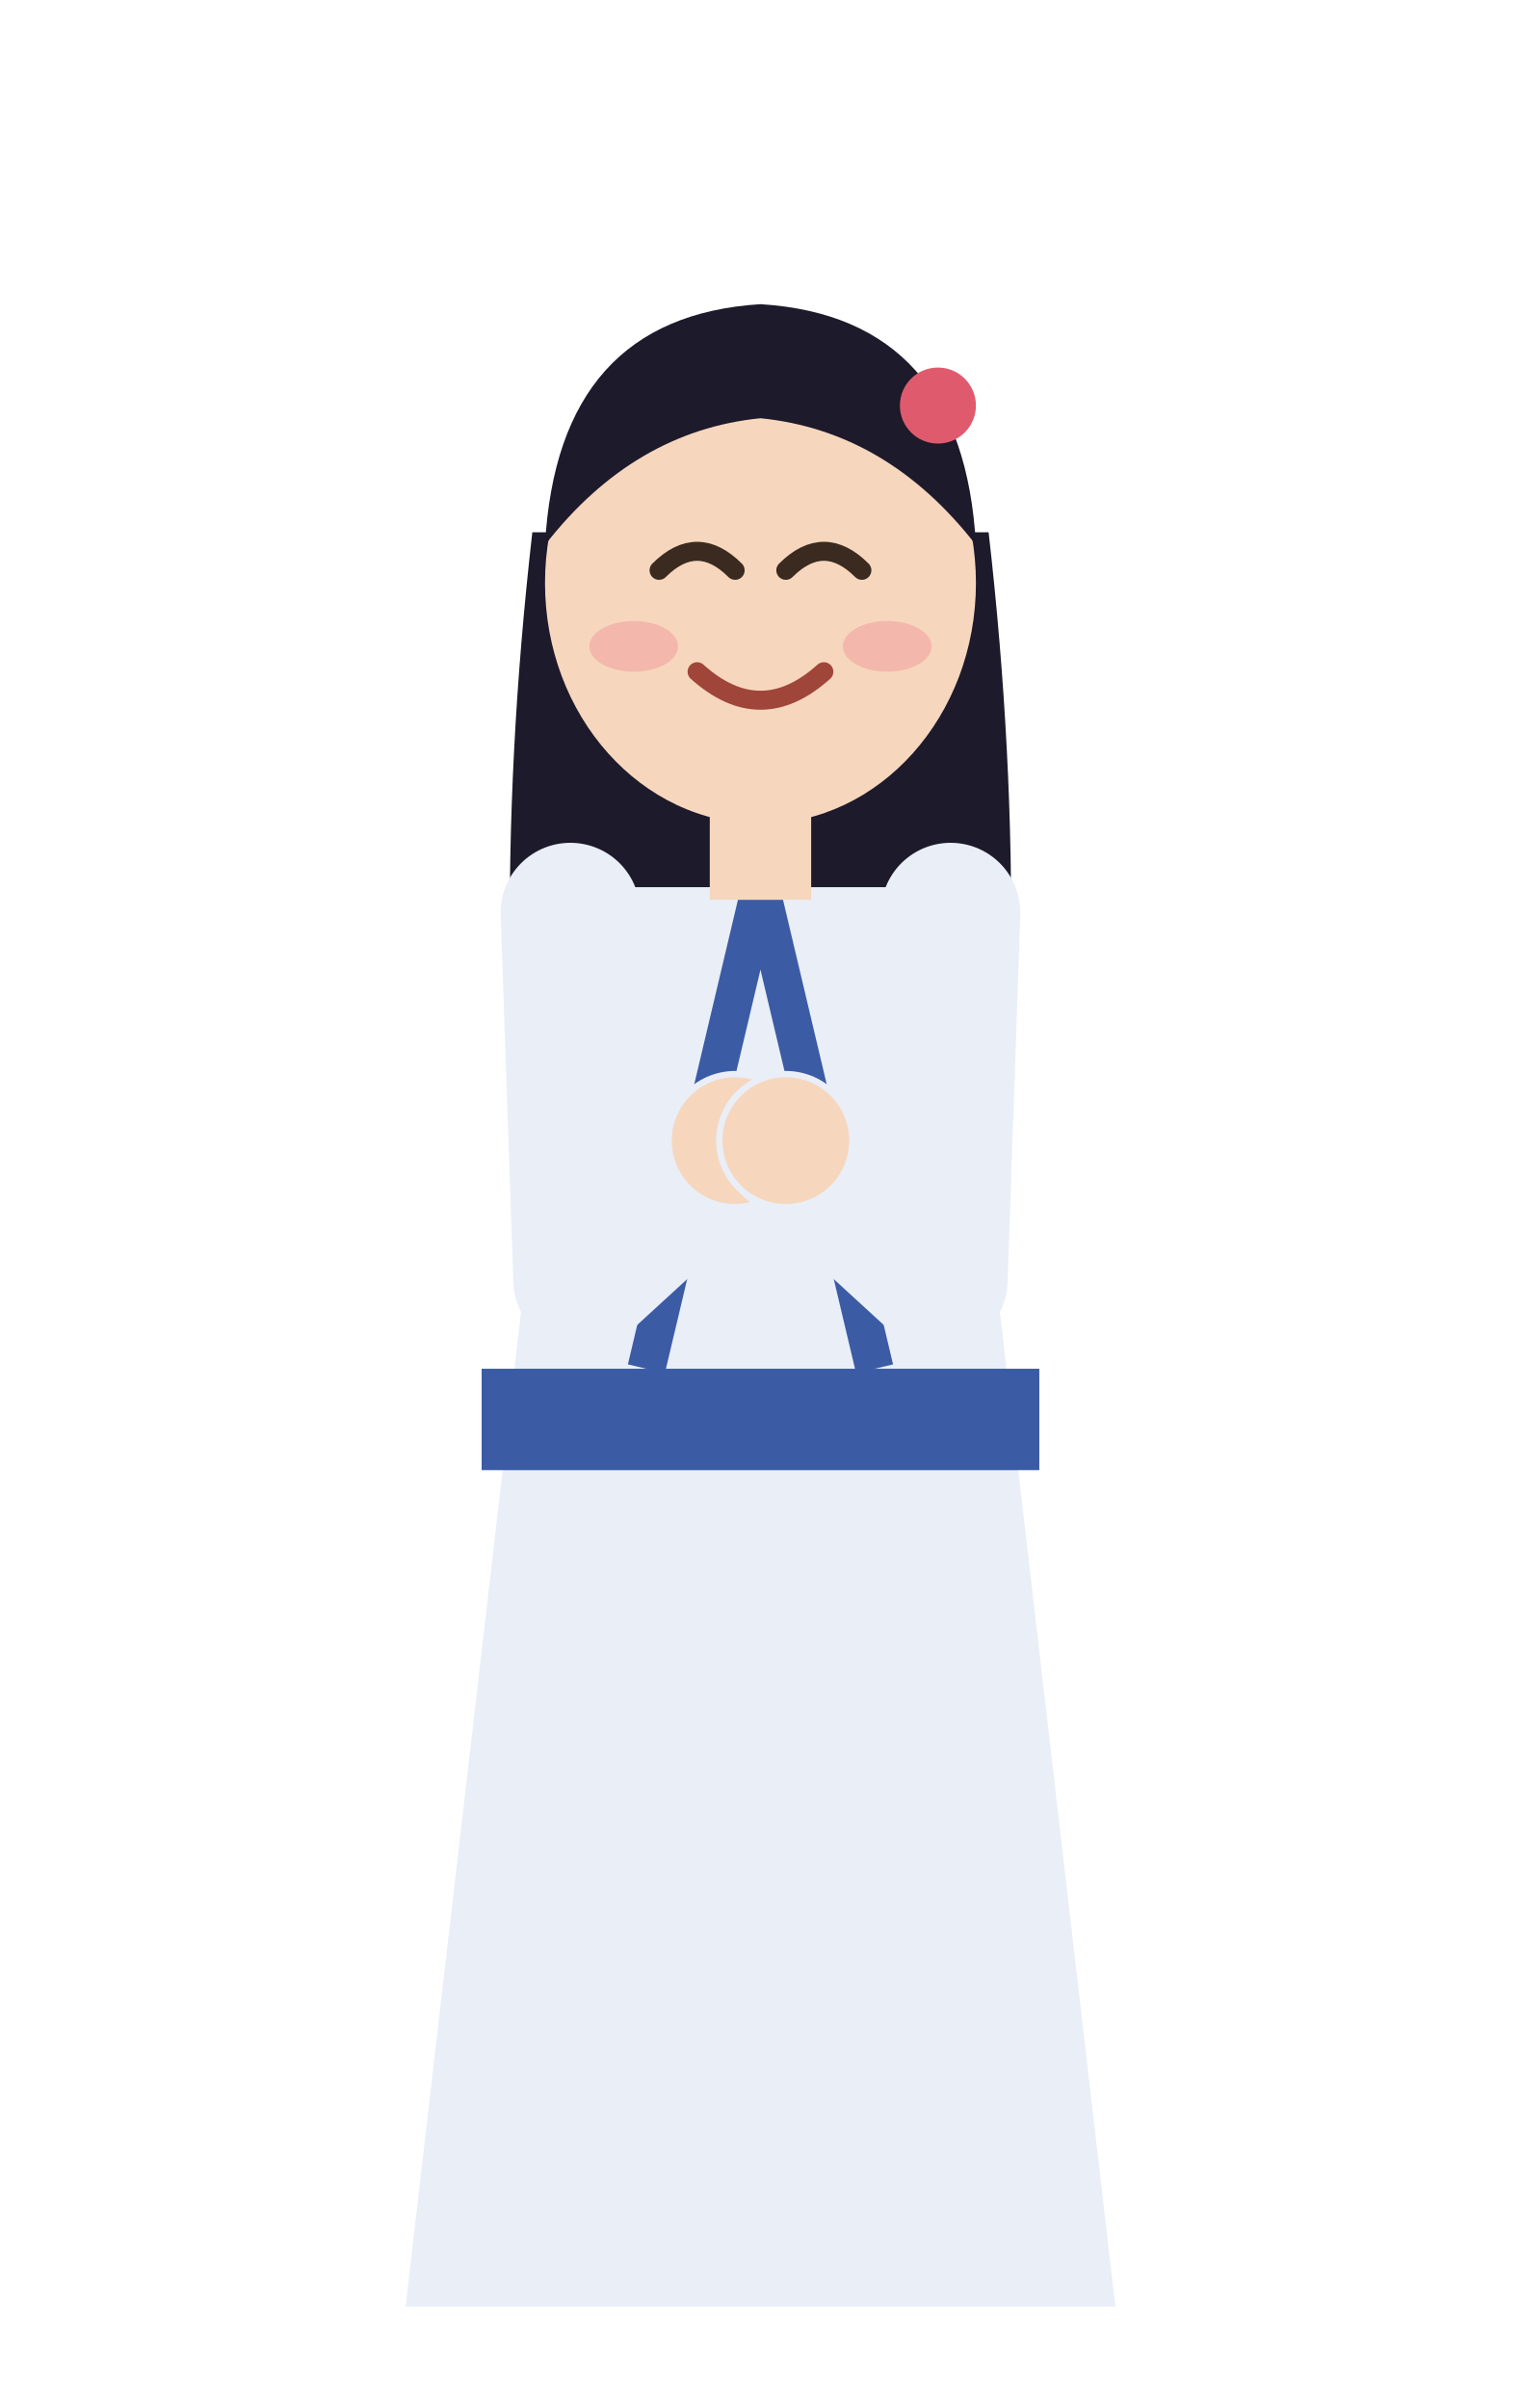
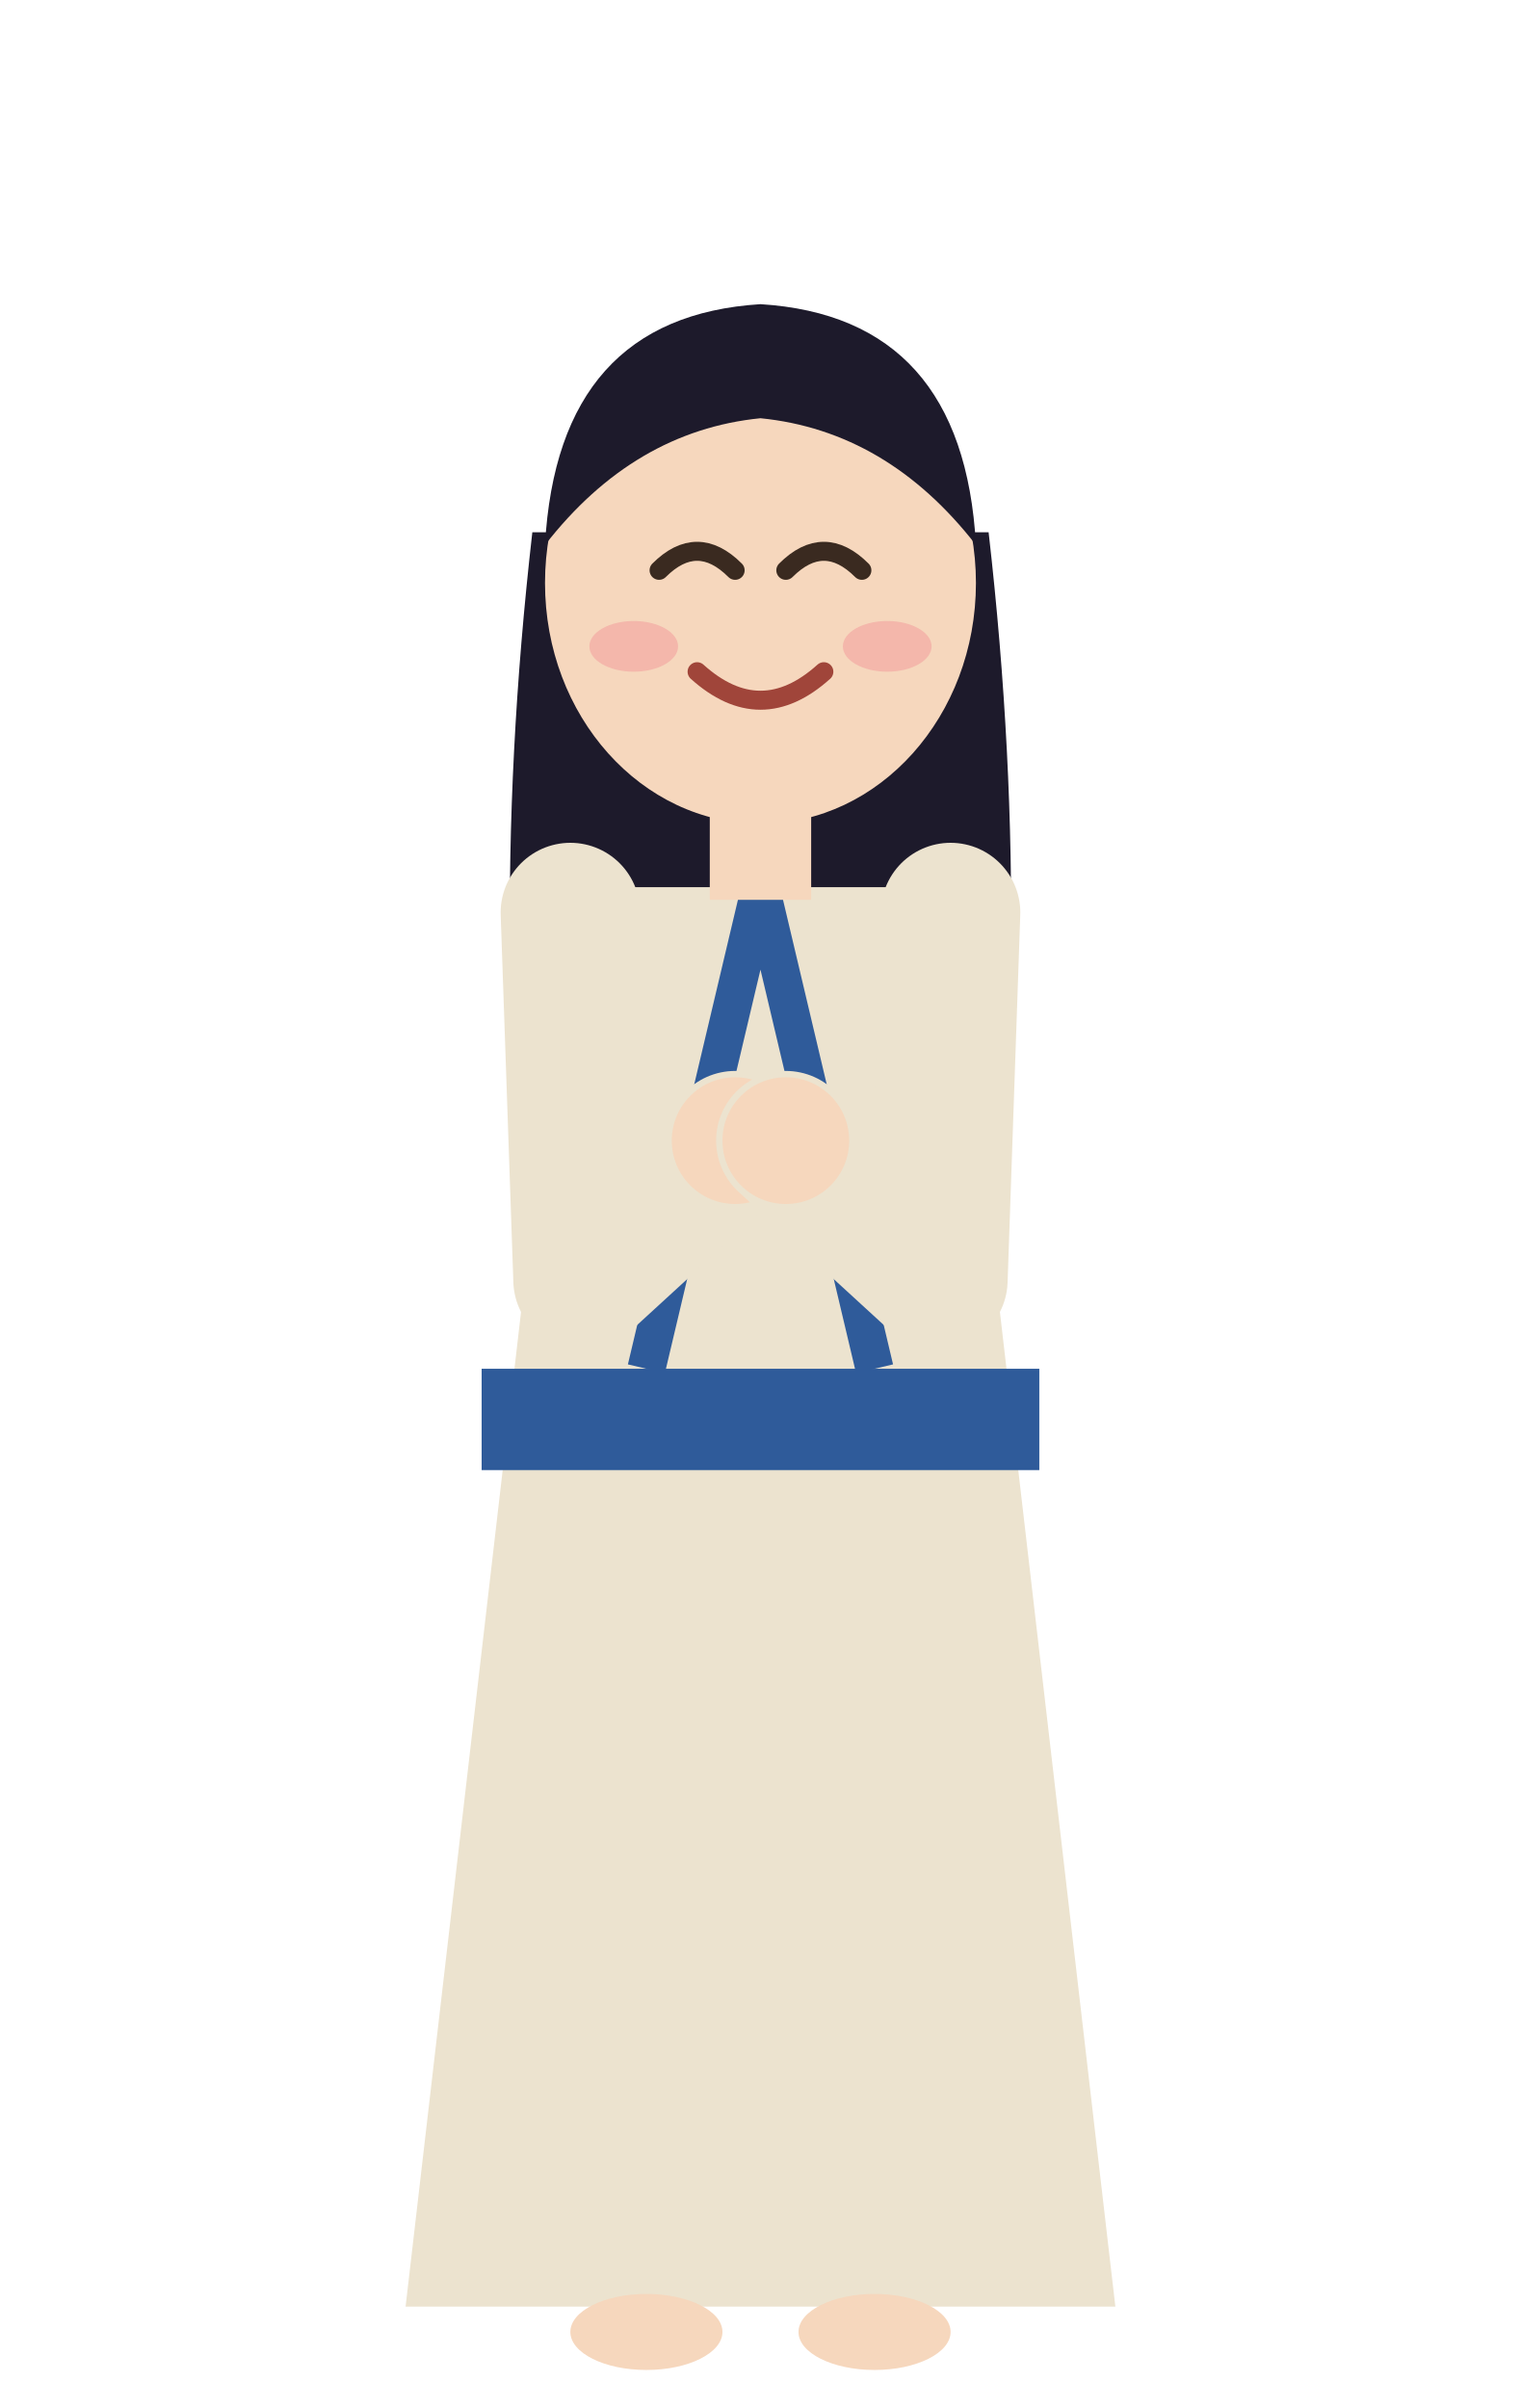
<svg xmlns="http://www.w3.org/2000/svg" width="240" height="380" viewBox="0 -20 240 380">
  <path d="M84 64 q-8 70 2 130 h68 q10 -60 2 -130 z" fill="#1d1a2b" />
-   <path d="M90 120 L150 120 L176 344 L64 344 Z" fill="#e9eef7" />
-   <path d="M120 120 L102 196 M120 120 L138 196" stroke="#3b5ba5" stroke-width="6" fill="none" />
-   <rect x="76" y="196" width="88" height="16" fill="#3b5ba5" />
+   <path d="M90 120 L150 120 L176 344 L64 344 Z" fill="#ece3cf" />
+   <path d="M120 120 L102 196 M120 120 L138 196" stroke="#2f5b9a" stroke-width="6" fill="none" />
+   <rect x="76" y="196" width="88" height="16" fill="#2f5b9a" />
  <rect x="112" y="100" width="16" height="22" fill="#f6d7bd" />
  <ellipse cx="120" cy="72" rx="34" ry="38" fill="#f6d7bd" />
  <path d="M86 66 q2 -36 34 -38 q32 2 34 38 q-14 -18 -34 -20 q-20 2 -34 20 z" fill="#1d1a2b" />
-   <circle cx="148" cy="44" r="6" fill="#e05a6d" />
  <path d="M104 70 q6 -6 12 0 M124 70 q6 -6 12 0" fill="none" stroke="#3a2a20" stroke-width="3" stroke-linecap="round" />
  <path d="M110 86 q10 9 20 0" fill="none" stroke="#a0453a" stroke-width="3" stroke-linecap="round" />
  <ellipse cx="100" cy="82" rx="7" ry="4" fill="#f29c9c" opacity=".55" />
  <ellipse cx="140" cy="82" rx="7" ry="4" fill="#f29c9c" opacity=".55" />
-   <polyline points="90,124 92,182 116,160" fill="none" stroke="#e9eef7" stroke-width="22" stroke-linecap="round" stroke-linejoin="round" />
+   <polyline points="90,124 92,182 116,160" fill="none" stroke="#ece3cf" stroke-width="22" stroke-linecap="round" stroke-linejoin="round" />
  <circle cx="116" cy="160" r="10" fill="#f6d7bd" />
-   <polyline points="150,124 148,182 124,160" fill="none" stroke="#e9eef7" stroke-width="22" stroke-linecap="round" stroke-linejoin="round" />
+   <polyline points="150,124 148,182 124,160" fill="none" stroke="#ece3cf" stroke-width="22" stroke-linecap="round" stroke-linejoin="round" />
  <circle cx="124" cy="160" r="10" fill="#f6d7bd" />
+   <ellipse cx="102" cy="348" rx="12" ry="6" fill="#f6d7bd" />
+   <ellipse cx="138" cy="348" rx="12" ry="6" fill="#f6d7bd" />
</svg>
